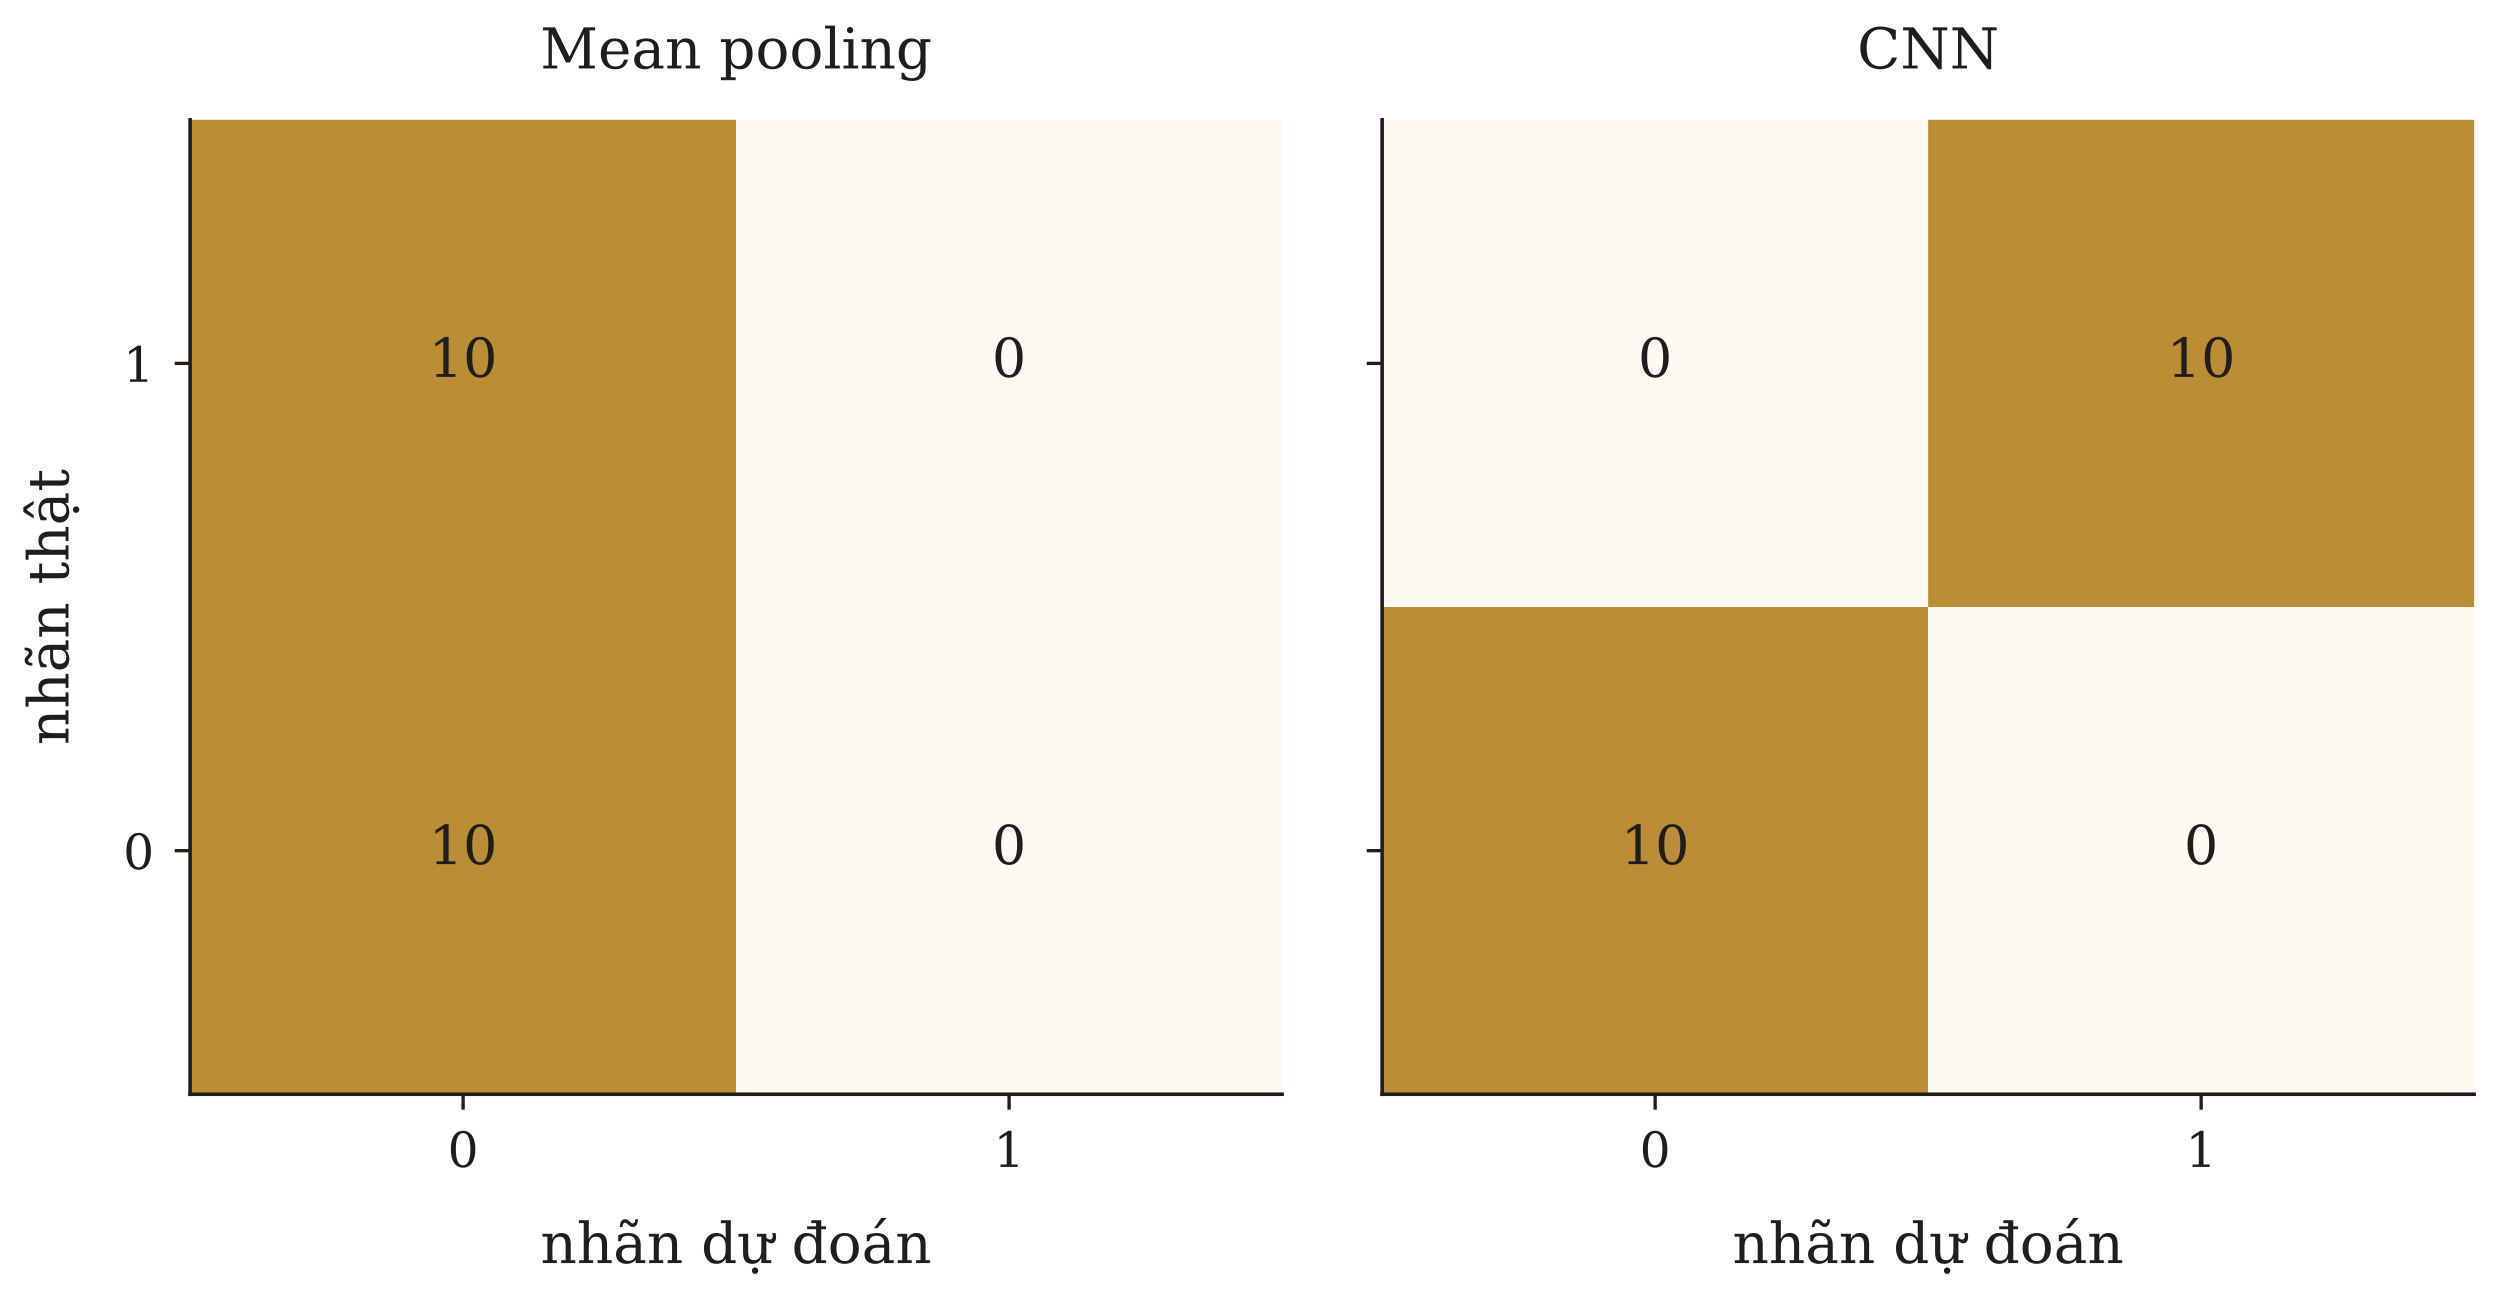
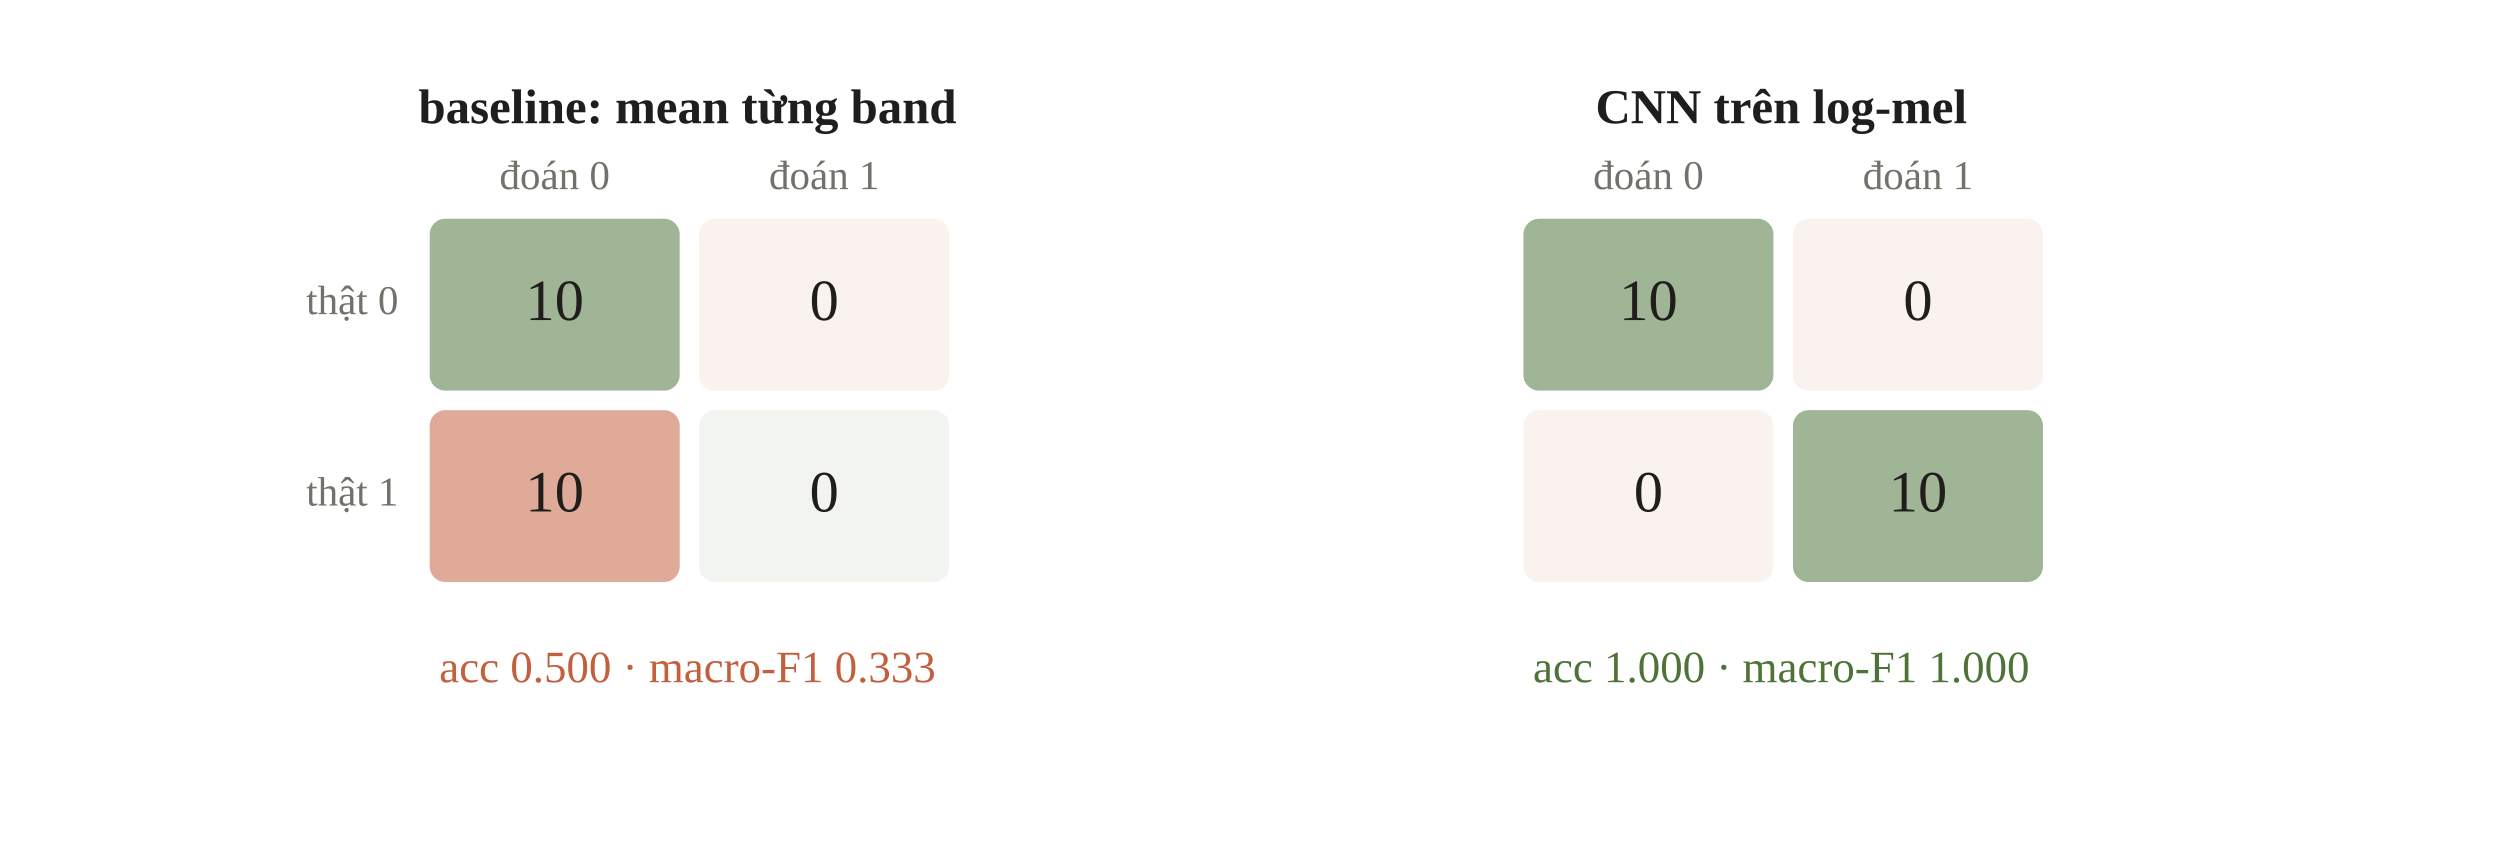
- <svg xmlns="http://www.w3.org/2000/svg" xmlns:xlink="http://www.w3.org/1999/xlink" style="font-family:var(--serif,Lora,Georgia,serif);color:var(--text,#1f1e1c)" width="487.212pt" height="253.998pt" viewBox="0 0 487.212 253.998" version="1.1">
-   <defs>
-     <style type="text/css">*{stroke-linejoin: round; stroke-linecap: butt}</style>
-   </defs>
-   <g id="figure_1">
-     <g id="patch_1">
-       <path d="M 0 253.998  L 487.212 253.998  L 487.212 0  L 0 0  L 0 253.998  z " style="fill: none" />
-     </g>
-     <g id="axes_1">
-       <g id="patch_2">
-         <path d="M 37.049 213.253  L 249.86 213.253  L 249.86 23.345  L 37.049 23.345  L 37.049 213.253  z " style="fill: none" />
-       </g>
-       <g id="matplotlib.axis_1">
-         <g id="xtick_1">
-           <g id="line2d_1">
-             <defs>
-               <path id="m04e37d9cc8" d="M 0 0  L 0 3  " style="stroke: currentColor; stroke-width: 0.65" />
-             </defs>
-             <g>
-               <use xlink:href="#m04e37d9cc8" x="90.252" y="213.253" style="fill: currentColor; stroke: currentColor; stroke-width: 0.65" />
-             </g>
-           </g>
-           <g id="text_1">
-             <text style="font-size: 9.5px; font-family: 'Lora', 'DejaVu Serif', 'DejaVu Sans'; text-anchor: middle; fill: currentColor" x="90.252" y="227.425" transform="rotate(-0 90.25179 227.4252)">0</text>
-           </g>
-         </g>
-         <g id="xtick_2">
-           <g id="line2d_2">
-             <g>
-               <use xlink:href="#m04e37d9cc8" x="196.658" y="213.253" style="fill: currentColor; stroke: currentColor; stroke-width: 0.65" />
-             </g>
-           </g>
-           <g id="text_2">
-             <text style="font-size: 9.5px; font-family: 'Lora', 'DejaVu Serif', 'DejaVu Sans'; text-anchor: middle; fill: currentColor" x="196.658" y="227.425" transform="rotate(-0 196.6576 227.4252)">1</text>
-           </g>
-         </g>
-         <g id="text_3">
-           <text style="font-size: 11px; font-family: 'Lora', 'DejaVu Serif', 'DejaVu Sans'; text-anchor: middle; fill: currentColor" x="143.455" y="246.153" transform="rotate(-0 143.4547 246.1527)">nhãn dự đoán</text>
-         </g>
-       </g>
-       <g id="matplotlib.axis_2">
-         <g id="ytick_1">
-           <g id="line2d_3">
-             <defs>
-               <path id="m9fce3a8e10" d="M 0 0  L -3 0  " style="stroke: currentColor; stroke-width: 0.65" />
-             </defs>
-             <g>
-               <use xlink:href="#m9fce3a8e10" x="37.049" y="165.776" style="fill: currentColor; stroke: currentColor; stroke-width: 0.65" />
-             </g>
-           </g>
-           <g id="text_4">
-             <text style="font-size: 9.5px; font-family: 'Lora', 'DejaVu Serif', 'DejaVu Sans'; text-anchor: end; fill: currentColor" x="30.049" y="169.362" transform="rotate(-0 30.04891 169.362)">0</text>
-           </g>
-         </g>
-         <g id="ytick_2">
-           <g id="line2d_4">
-             <g>
-               <use xlink:href="#m9fce3a8e10" x="37.049" y="70.822" style="fill: currentColor; stroke: currentColor; stroke-width: 0.65" />
-             </g>
-           </g>
-           <g id="text_5">
-             <text style="font-size: 9.5px; font-family: 'Lora', 'DejaVu Serif', 'DejaVu Sans'; text-anchor: end; fill: currentColor" x="30.049" y="74.408" transform="rotate(-0 30.04891 74.40817)">1</text>
-           </g>
-         </g>
-         <g id="text_6">
-           <text style="font-size: 11px; font-family: 'Lora', 'DejaVu Serif', 'DejaVu Sans'; text-anchor: middle; fill: currentColor" x="13.345" y="118.299" transform="rotate(-90 13.345 118.2988)">nhãn thật</text>
-         </g>
-       </g>
-       <g id="QuadMesh_1">
-         <path d="M 37.049 213.253  L 143.455 213.253  L 143.455 118.299  L 37.049 118.299  L 37.049 213.253  " clip-path="url(#p325c2a0ac8)" style="fill: #b8892b; fill-opacity: 0.95" />
-         <path d="M 143.455 213.253  L 249.86 213.253  L 249.86 118.299  L 143.455 118.299  L 143.455 213.253  " clip-path="url(#p325c2a0ac8)" style="fill: #fffaf1" />
-         <path d="M 37.049 118.299  L 143.455 118.299  L 143.455 23.345  L 37.049 23.345  L 37.049 118.299  " clip-path="url(#p325c2a0ac8)" style="fill: #b8892b; fill-opacity: 0.95" />
-         <path d="M 143.455 118.299  L 249.86 118.299  L 249.86 23.345  L 143.455 23.345  L 143.455 118.299  " clip-path="url(#p325c2a0ac8)" style="fill: #fffaf1" />
-       </g>
-       <g id="patch_3">
-         <path d="M 37.049 213.253  L 37.049 23.345  " style="fill: none; stroke: currentColor; stroke-width: 0.7; stroke-linejoin: miter; stroke-linecap: square" />
-       </g>
-       <g id="patch_4">
-         <path d="M 37.049 213.253  L 249.86 213.253  " style="fill: none; stroke: currentColor; stroke-width: 0.7; stroke-linejoin: miter; stroke-linecap: square" />
-       </g>
-       <g id="text_7">
-         <text style="font-size: 10.5px; font-family: 'Lora', 'DejaVu Serif', 'DejaVu Sans'; text-anchor: middle; fill: currentColor" x="90.252" y="168.401" transform="rotate(-0 90.25179 168.4008)">10</text>
-       </g>
-       <g id="text_8">
-         <text style="font-size: 10.5px; font-family: 'Lora', 'DejaVu Serif', 'DejaVu Sans'; text-anchor: middle; fill: currentColor" x="196.658" y="168.401" transform="rotate(-0 196.6576 168.4008)">0</text>
-       </g>
-       <g id="text_9">
-         <text style="font-size: 10.5px; font-family: 'Lora', 'DejaVu Serif', 'DejaVu Sans'; text-anchor: middle; fill: currentColor" x="90.252" y="73.447" transform="rotate(-0 90.25179 73.44692)">10</text>
-       </g>
-       <g id="text_10">
-         <text style="font-size: 10.5px; font-family: 'Lora', 'DejaVu Serif', 'DejaVu Sans'; text-anchor: middle; fill: currentColor" x="196.658" y="73.447" transform="rotate(-0 196.6576 73.44692)">0</text>
-       </g>
-       <g id="text_11">
-         <text style="font-size: 11px; font-family: 'Lora', 'DejaVu Serif', 'DejaVu Sans'; text-anchor: middle; fill: currentColor" x="143.455" y="13.345" transform="rotate(-0 143.4547 13.345)">Mean pooling</text>
-       </g>
-     </g>
-     <g id="axes_2">
-       <g id="patch_5">
-         <path d="M 269.36 213.253  L 482.172 213.253  L 482.172 23.345  L 269.36 23.345  L 269.36 213.253  z " style="fill: none" />
-       </g>
-       <g id="matplotlib.axis_3">
-         <g id="xtick_3">
-           <g id="line2d_5">
-             <g>
-               <use xlink:href="#m04e37d9cc8" x="322.563" y="213.253" style="fill: currentColor; stroke: currentColor; stroke-width: 0.65" />
-             </g>
-           </g>
-           <g id="text_12">
-             <text style="font-size: 9.5px; font-family: 'Lora', 'DejaVu Serif', 'DejaVu Sans'; text-anchor: middle; fill: currentColor" x="322.563" y="227.425" transform="rotate(-0 322.5633 227.4252)">0</text>
-           </g>
-         </g>
-         <g id="xtick_4">
-           <g id="line2d_6">
-             <g>
-               <use xlink:href="#m04e37d9cc8" x="428.969" y="213.253" style="fill: currentColor; stroke: currentColor; stroke-width: 0.65" />
-             </g>
-           </g>
-           <g id="text_13">
-             <text style="font-size: 9.5px; font-family: 'Lora', 'DejaVu Serif', 'DejaVu Sans'; text-anchor: middle; fill: currentColor" x="428.969" y="227.425" transform="rotate(-0 428.9691 227.4252)">1</text>
-           </g>
-         </g>
-         <g id="text_14">
-           <text style="font-size: 11px; font-family: 'Lora', 'DejaVu Serif', 'DejaVu Sans'; text-anchor: middle; fill: currentColor" x="375.766" y="246.153" transform="rotate(-0 375.7662 246.1527)">nhãn dự đoán</text>
-         </g>
-       </g>
-       <g id="matplotlib.axis_4">
-         <g id="ytick_3">
-           <g id="line2d_7">
-             <g>
-               <use xlink:href="#m9fce3a8e10" x="269.36" y="165.776" style="fill: currentColor; stroke: currentColor; stroke-width: 0.65" />
-             </g>
-           </g>
-         </g>
-         <g id="ytick_4">
-           <g id="line2d_8">
-             <g>
-               <use xlink:href="#m9fce3a8e10" x="269.36" y="70.822" style="fill: currentColor; stroke: currentColor; stroke-width: 0.65" />
-             </g>
-           </g>
-         </g>
-       </g>
-       <g id="QuadMesh_2">
-         <path d="M 269.36 213.253  L 375.766 213.253  L 375.766 118.299  L 269.36 118.299  L 269.36 213.253  " clip-path="url(#p740b5ae145)" style="fill: #b8892b; fill-opacity: 0.95" />
-         <path d="M 375.766 213.253  L 482.172 213.253  L 482.172 118.299  L 375.766 118.299  L 375.766 213.253  " clip-path="url(#p740b5ae145)" style="fill: #fffaf1" />
-         <path d="M 269.36 118.299  L 375.766 118.299  L 375.766 23.345  L 269.36 23.345  L 269.36 118.299  " clip-path="url(#p740b5ae145)" style="fill: #fffaf1" />
-         <path d="M 375.766 118.299  L 482.172 118.299  L 482.172 23.345  L 375.766 23.345  L 375.766 118.299  " clip-path="url(#p740b5ae145)" style="fill: #b8892b; fill-opacity: 0.95" />
-       </g>
-       <g id="patch_6">
-         <path d="M 269.36 213.253  L 269.36 23.345  " style="fill: none; stroke: currentColor; stroke-width: 0.7; stroke-linejoin: miter; stroke-linecap: square" />
-       </g>
-       <g id="patch_7">
-         <path d="M 269.36 213.253  L 482.172 213.253  " style="fill: none; stroke: currentColor; stroke-width: 0.7; stroke-linejoin: miter; stroke-linecap: square" />
-       </g>
-       <g id="text_15">
-         <text style="font-size: 10.5px; font-family: 'Lora', 'DejaVu Serif', 'DejaVu Sans'; text-anchor: middle; fill: currentColor" x="322.563" y="168.401" transform="rotate(-0 322.5633 168.4008)">10</text>
-       </g>
-       <g id="text_16">
-         <text style="font-size: 10.5px; font-family: 'Lora', 'DejaVu Serif', 'DejaVu Sans'; text-anchor: middle; fill: currentColor" x="428.969" y="168.401" transform="rotate(-0 428.9691 168.4008)">0</text>
-       </g>
-       <g id="text_17">
-         <text style="font-size: 10.5px; font-family: 'Lora', 'DejaVu Serif', 'DejaVu Sans'; text-anchor: middle; fill: currentColor" x="322.563" y="73.447" transform="rotate(-0 322.5633 73.44692)">0</text>
-       </g>
-       <g id="text_18">
-         <text style="font-size: 10.5px; font-family: 'Lora', 'DejaVu Serif', 'DejaVu Sans'; text-anchor: middle; fill: currentColor" x="428.969" y="73.447" transform="rotate(-0 428.9691 73.44692)">10</text>
-       </g>
-       <g id="text_19">
-         <text style="font-size: 11px; font-family: 'Lora', 'DejaVu Serif', 'DejaVu Sans'; text-anchor: middle; fill: currentColor" x="375.766" y="13.345" transform="rotate(-0 375.7662 13.345)">CNN</text>
-       </g>
-     </g>
-   </g>
-   <defs>
-     <clipPath id="p325c2a0ac8">
-       <rect x="37.049" y="23.345" width="212.812" height="189.908" />
-     </clipPath>
-     <clipPath id="p740b5ae145">
-       <rect x="269.36" y="23.345" width="212.812" height="189.908" />
-     </clipPath>
-   </defs>
+ <svg xmlns="http://www.w3.org/2000/svg" viewBox="0 0 640 220" width="640" role="img" aria-label="Baseline gộp thời gian đoán một lớp cho mọi clip; CNN đúng cả 20." style="font-family:var(--serif, Lora, Georgia, serif);color:var(--text, #1f1e1c)">
+   <rect x="110" y="56" width="64" height="44" rx="4" fill="var(--t-s, #4d7337)" fill-opacity="0.53" stroke="none" stroke-width="0" />
+   <text xml:space="preserve" style="font-variant-ligatures:none" x="142" y="78.5" fill="currentColor" text-anchor="middle" dominant-baseline="middle" font-family="var(--mono, &quot;JetBrains Mono&quot;, Consolas, monospace)" font-size="15" font-weight="400">10</text>
+   <rect x="179" y="56" width="64" height="44" rx="4" fill="var(--accent, #c2603e)" fill-opacity="0.08" stroke="none" stroke-width="0" />
+   <text xml:space="preserve" style="font-variant-ligatures:none" x="211" y="78.5" fill="currentColor" text-anchor="middle" dominant-baseline="middle" font-family="var(--mono, &quot;JetBrains Mono&quot;, Consolas, monospace)" font-size="15" font-weight="400">0</text>
+   <rect x="110" y="105" width="64" height="44" rx="4" fill="var(--accent, #c2603e)" fill-opacity="0.53" stroke="none" stroke-width="0" />
+   <text xml:space="preserve" style="font-variant-ligatures:none" x="142" y="127.5" fill="currentColor" text-anchor="middle" dominant-baseline="middle" font-family="var(--mono, &quot;JetBrains Mono&quot;, Consolas, monospace)" font-size="15" font-weight="400">10</text>
+   <rect x="179" y="105" width="64" height="44" rx="4" fill="var(--t-s, #4d7337)" fill-opacity="0.08" stroke="none" stroke-width="0" />
+   <text xml:space="preserve" style="font-variant-ligatures:none" x="211" y="127.5" fill="currentColor" text-anchor="middle" dominant-baseline="middle" font-family="var(--mono, &quot;JetBrains Mono&quot;, Consolas, monospace)" font-size="15" font-weight="400">0</text>
+   <text x="176" y="28" fill="currentColor" text-anchor="middle" dominant-baseline="middle" font-family="var(--sans, Inter, &quot;Segoe UI&quot;, sans-serif)" font-size="12.5" font-weight="600">baseline: mean từng band</text>
+   <text x="142" y="46" fill="var(--muted, #73716a)" text-anchor="middle" dominant-baseline="middle" font-family="var(--sans, Inter, &quot;Segoe UI&quot;, sans-serif)" font-size="10.5" font-weight="400">đoán 0</text>
+   <text x="211" y="46" fill="var(--muted, #73716a)" text-anchor="middle" dominant-baseline="middle" font-family="var(--sans, Inter, &quot;Segoe UI&quot;, sans-serif)" font-size="10.5" font-weight="400">đoán 1</text>
+   <text x="102" y="78" fill="var(--muted, #73716a)" text-anchor="end" dominant-baseline="middle" font-family="var(--sans, Inter, &quot;Segoe UI&quot;, sans-serif)" font-size="10.5" font-weight="400">thật 0</text>
+   <text x="102" y="127" fill="var(--muted, #73716a)" text-anchor="end" dominant-baseline="middle" font-family="var(--sans, Inter, &quot;Segoe UI&quot;, sans-serif)" font-size="10.5" font-weight="400">thật 1</text>
+   <text xml:space="preserve" style="font-variant-ligatures:none" x="176" y="172" fill="var(--accent, #c2603e)" text-anchor="middle" dominant-baseline="middle" font-family="var(--mono, &quot;JetBrains Mono&quot;, Consolas, monospace)" font-size="11.5" font-weight="400">acc 0.500 · macro-F1 0.333</text>
+   <rect x="390" y="56" width="64" height="44" rx="4" fill="var(--t-s, #4d7337)" fill-opacity="0.53" stroke="none" stroke-width="0" />
+   <text xml:space="preserve" style="font-variant-ligatures:none" x="422" y="78.5" fill="currentColor" text-anchor="middle" dominant-baseline="middle" font-family="var(--mono, &quot;JetBrains Mono&quot;, Consolas, monospace)" font-size="15" font-weight="400">10</text>
+   <rect x="459" y="56" width="64" height="44" rx="4" fill="var(--accent, #c2603e)" fill-opacity="0.08" stroke="none" stroke-width="0" />
+   <text xml:space="preserve" style="font-variant-ligatures:none" x="491" y="78.5" fill="currentColor" text-anchor="middle" dominant-baseline="middle" font-family="var(--mono, &quot;JetBrains Mono&quot;, Consolas, monospace)" font-size="15" font-weight="400">0</text>
+   <rect x="390" y="105" width="64" height="44" rx="4" fill="var(--accent, #c2603e)" fill-opacity="0.08" stroke="none" stroke-width="0" />
+   <text xml:space="preserve" style="font-variant-ligatures:none" x="422" y="127.5" fill="currentColor" text-anchor="middle" dominant-baseline="middle" font-family="var(--mono, &quot;JetBrains Mono&quot;, Consolas, monospace)" font-size="15" font-weight="400">0</text>
+   <rect x="459" y="105" width="64" height="44" rx="4" fill="var(--t-s, #4d7337)" fill-opacity="0.53" stroke="none" stroke-width="0" />
+   <text xml:space="preserve" style="font-variant-ligatures:none" x="491" y="127.5" fill="currentColor" text-anchor="middle" dominant-baseline="middle" font-family="var(--mono, &quot;JetBrains Mono&quot;, Consolas, monospace)" font-size="15" font-weight="400">10</text>
+   <text x="456" y="28" fill="currentColor" text-anchor="middle" dominant-baseline="middle" font-family="var(--sans, Inter, &quot;Segoe UI&quot;, sans-serif)" font-size="12.5" font-weight="600">CNN trên log-mel</text>
+   <text x="422" y="46" fill="var(--muted, #73716a)" text-anchor="middle" dominant-baseline="middle" font-family="var(--sans, Inter, &quot;Segoe UI&quot;, sans-serif)" font-size="10.5" font-weight="400">đoán 0</text>
+   <text x="491" y="46" fill="var(--muted, #73716a)" text-anchor="middle" dominant-baseline="middle" font-family="var(--sans, Inter, &quot;Segoe UI&quot;, sans-serif)" font-size="10.5" font-weight="400">đoán 1</text>
+   <text xml:space="preserve" style="font-variant-ligatures:none" x="456" y="172" fill="var(--t-s, #4d7337)" text-anchor="middle" dominant-baseline="middle" font-family="var(--mono, &quot;JetBrains Mono&quot;, Consolas, monospace)" font-size="11.5" font-weight="400">acc 1.000 · macro-F1 1.000</text>
</svg>
